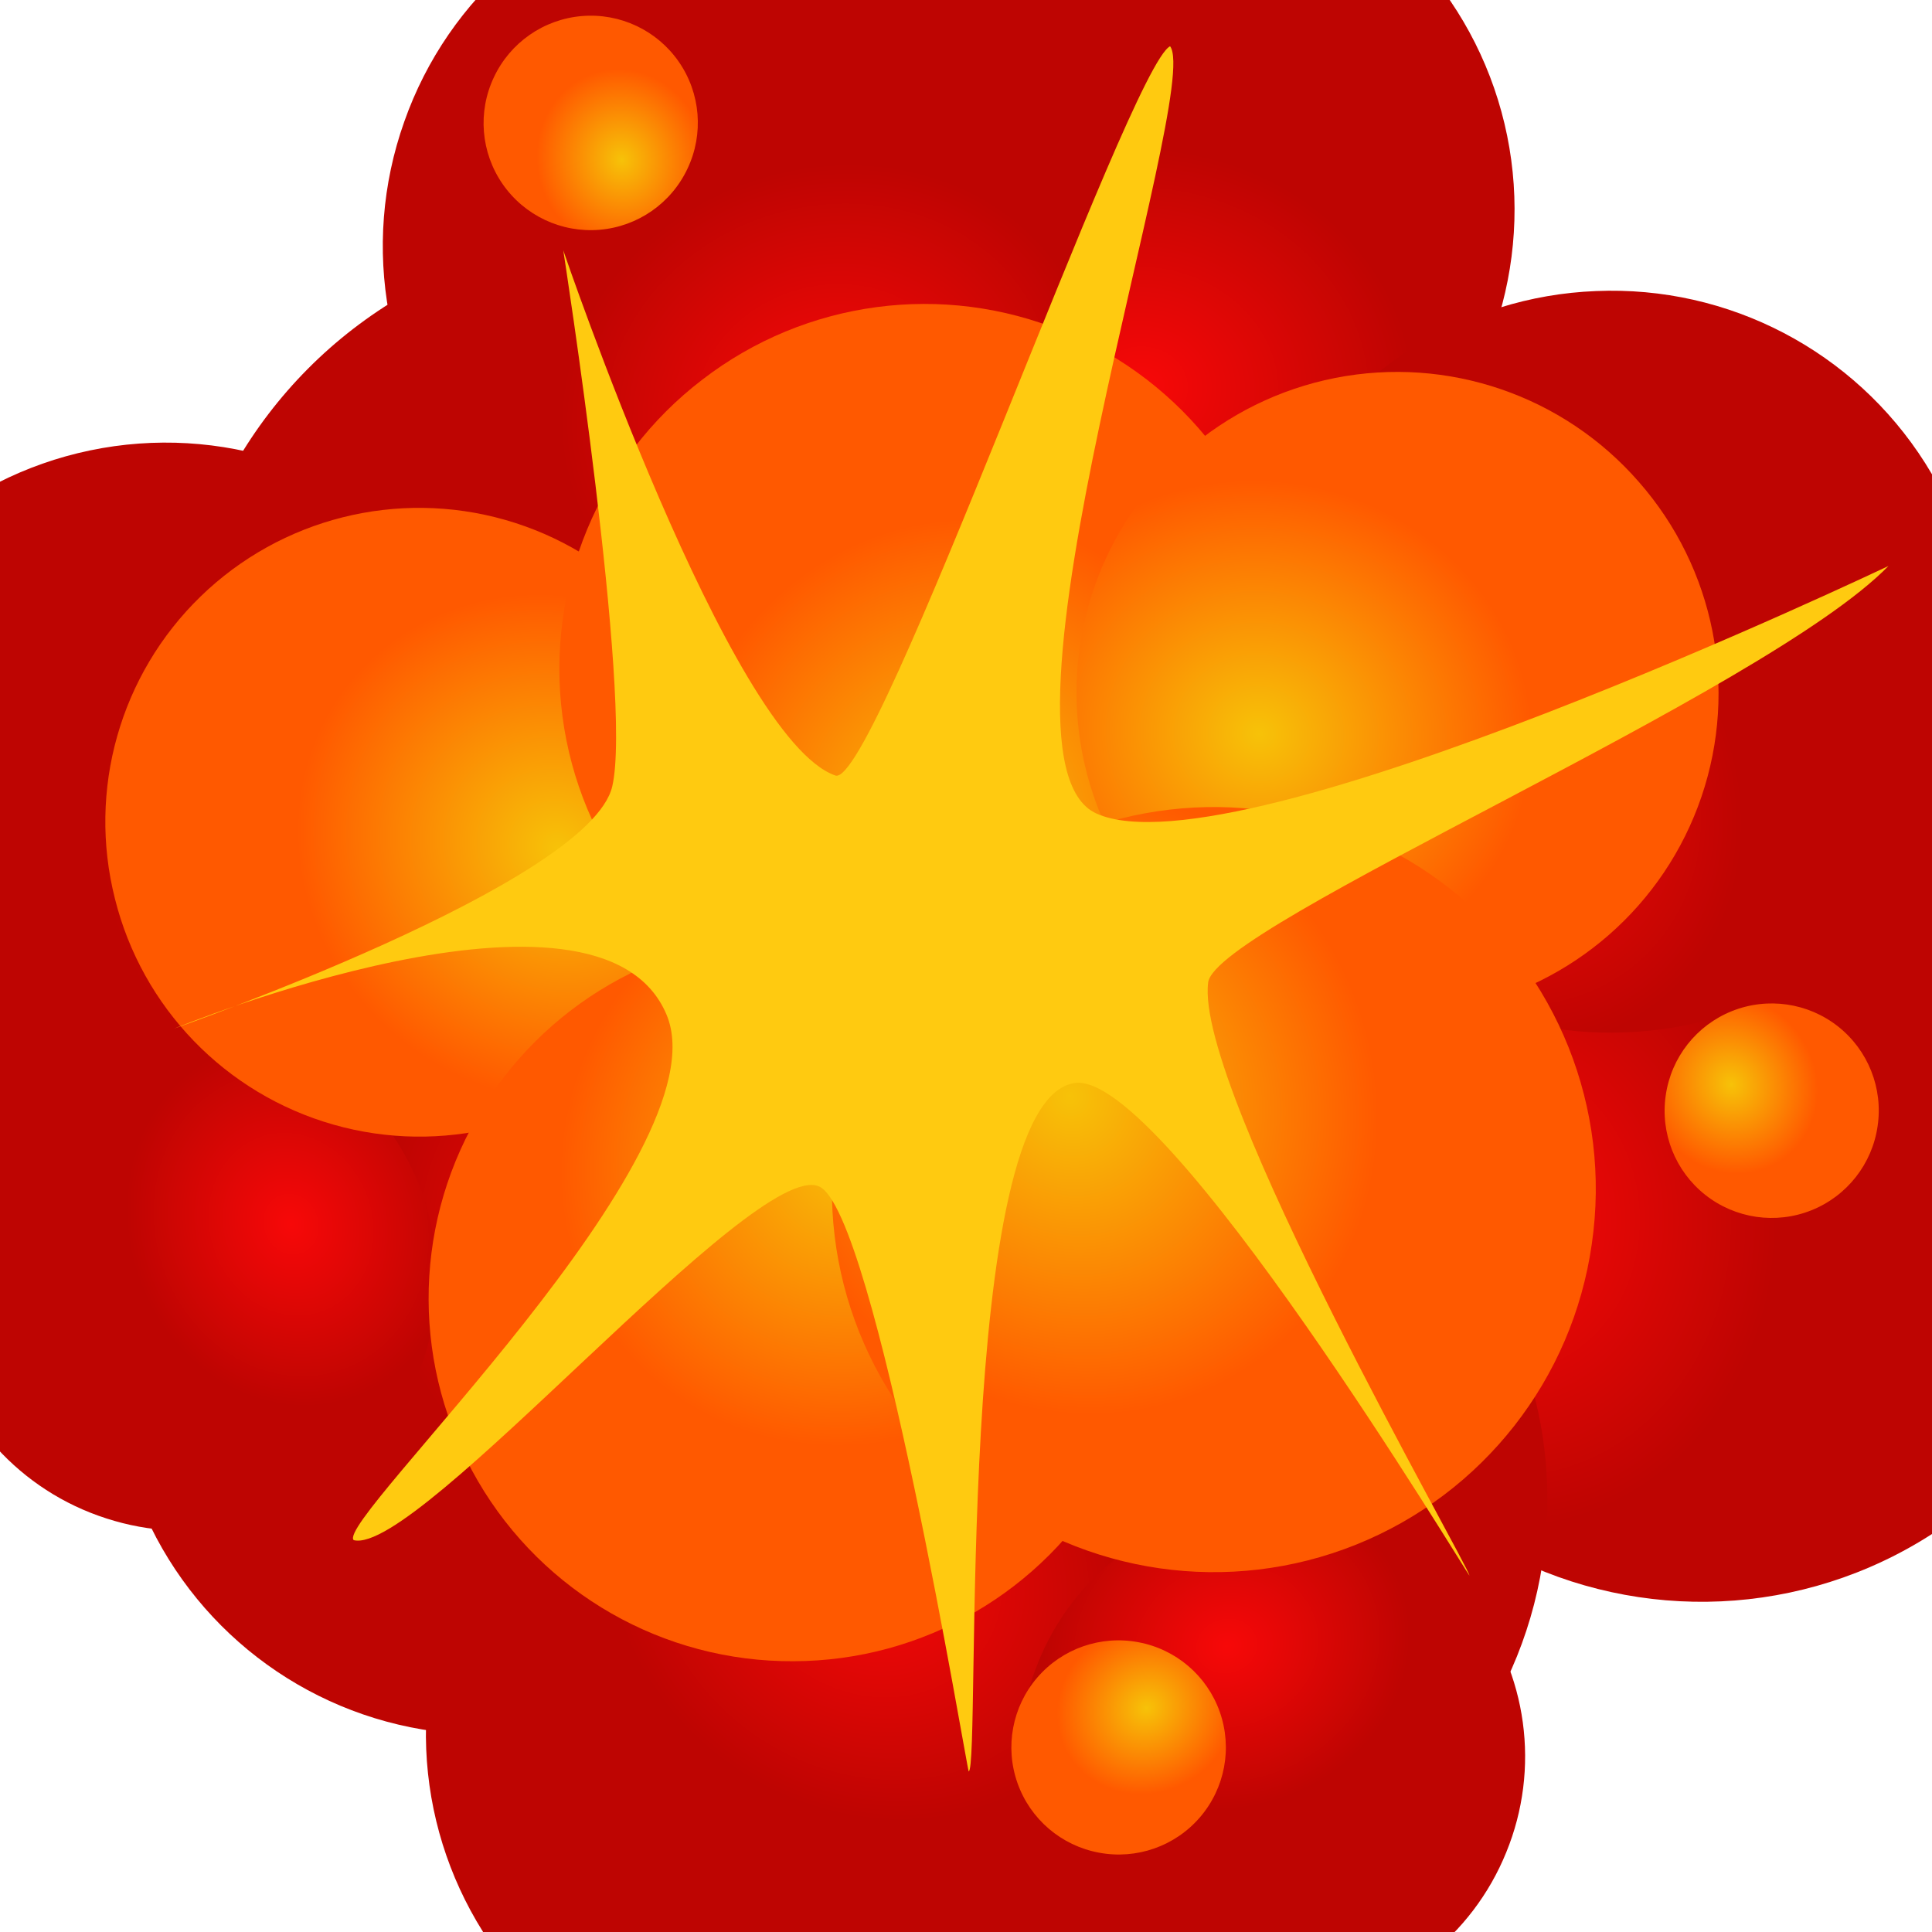
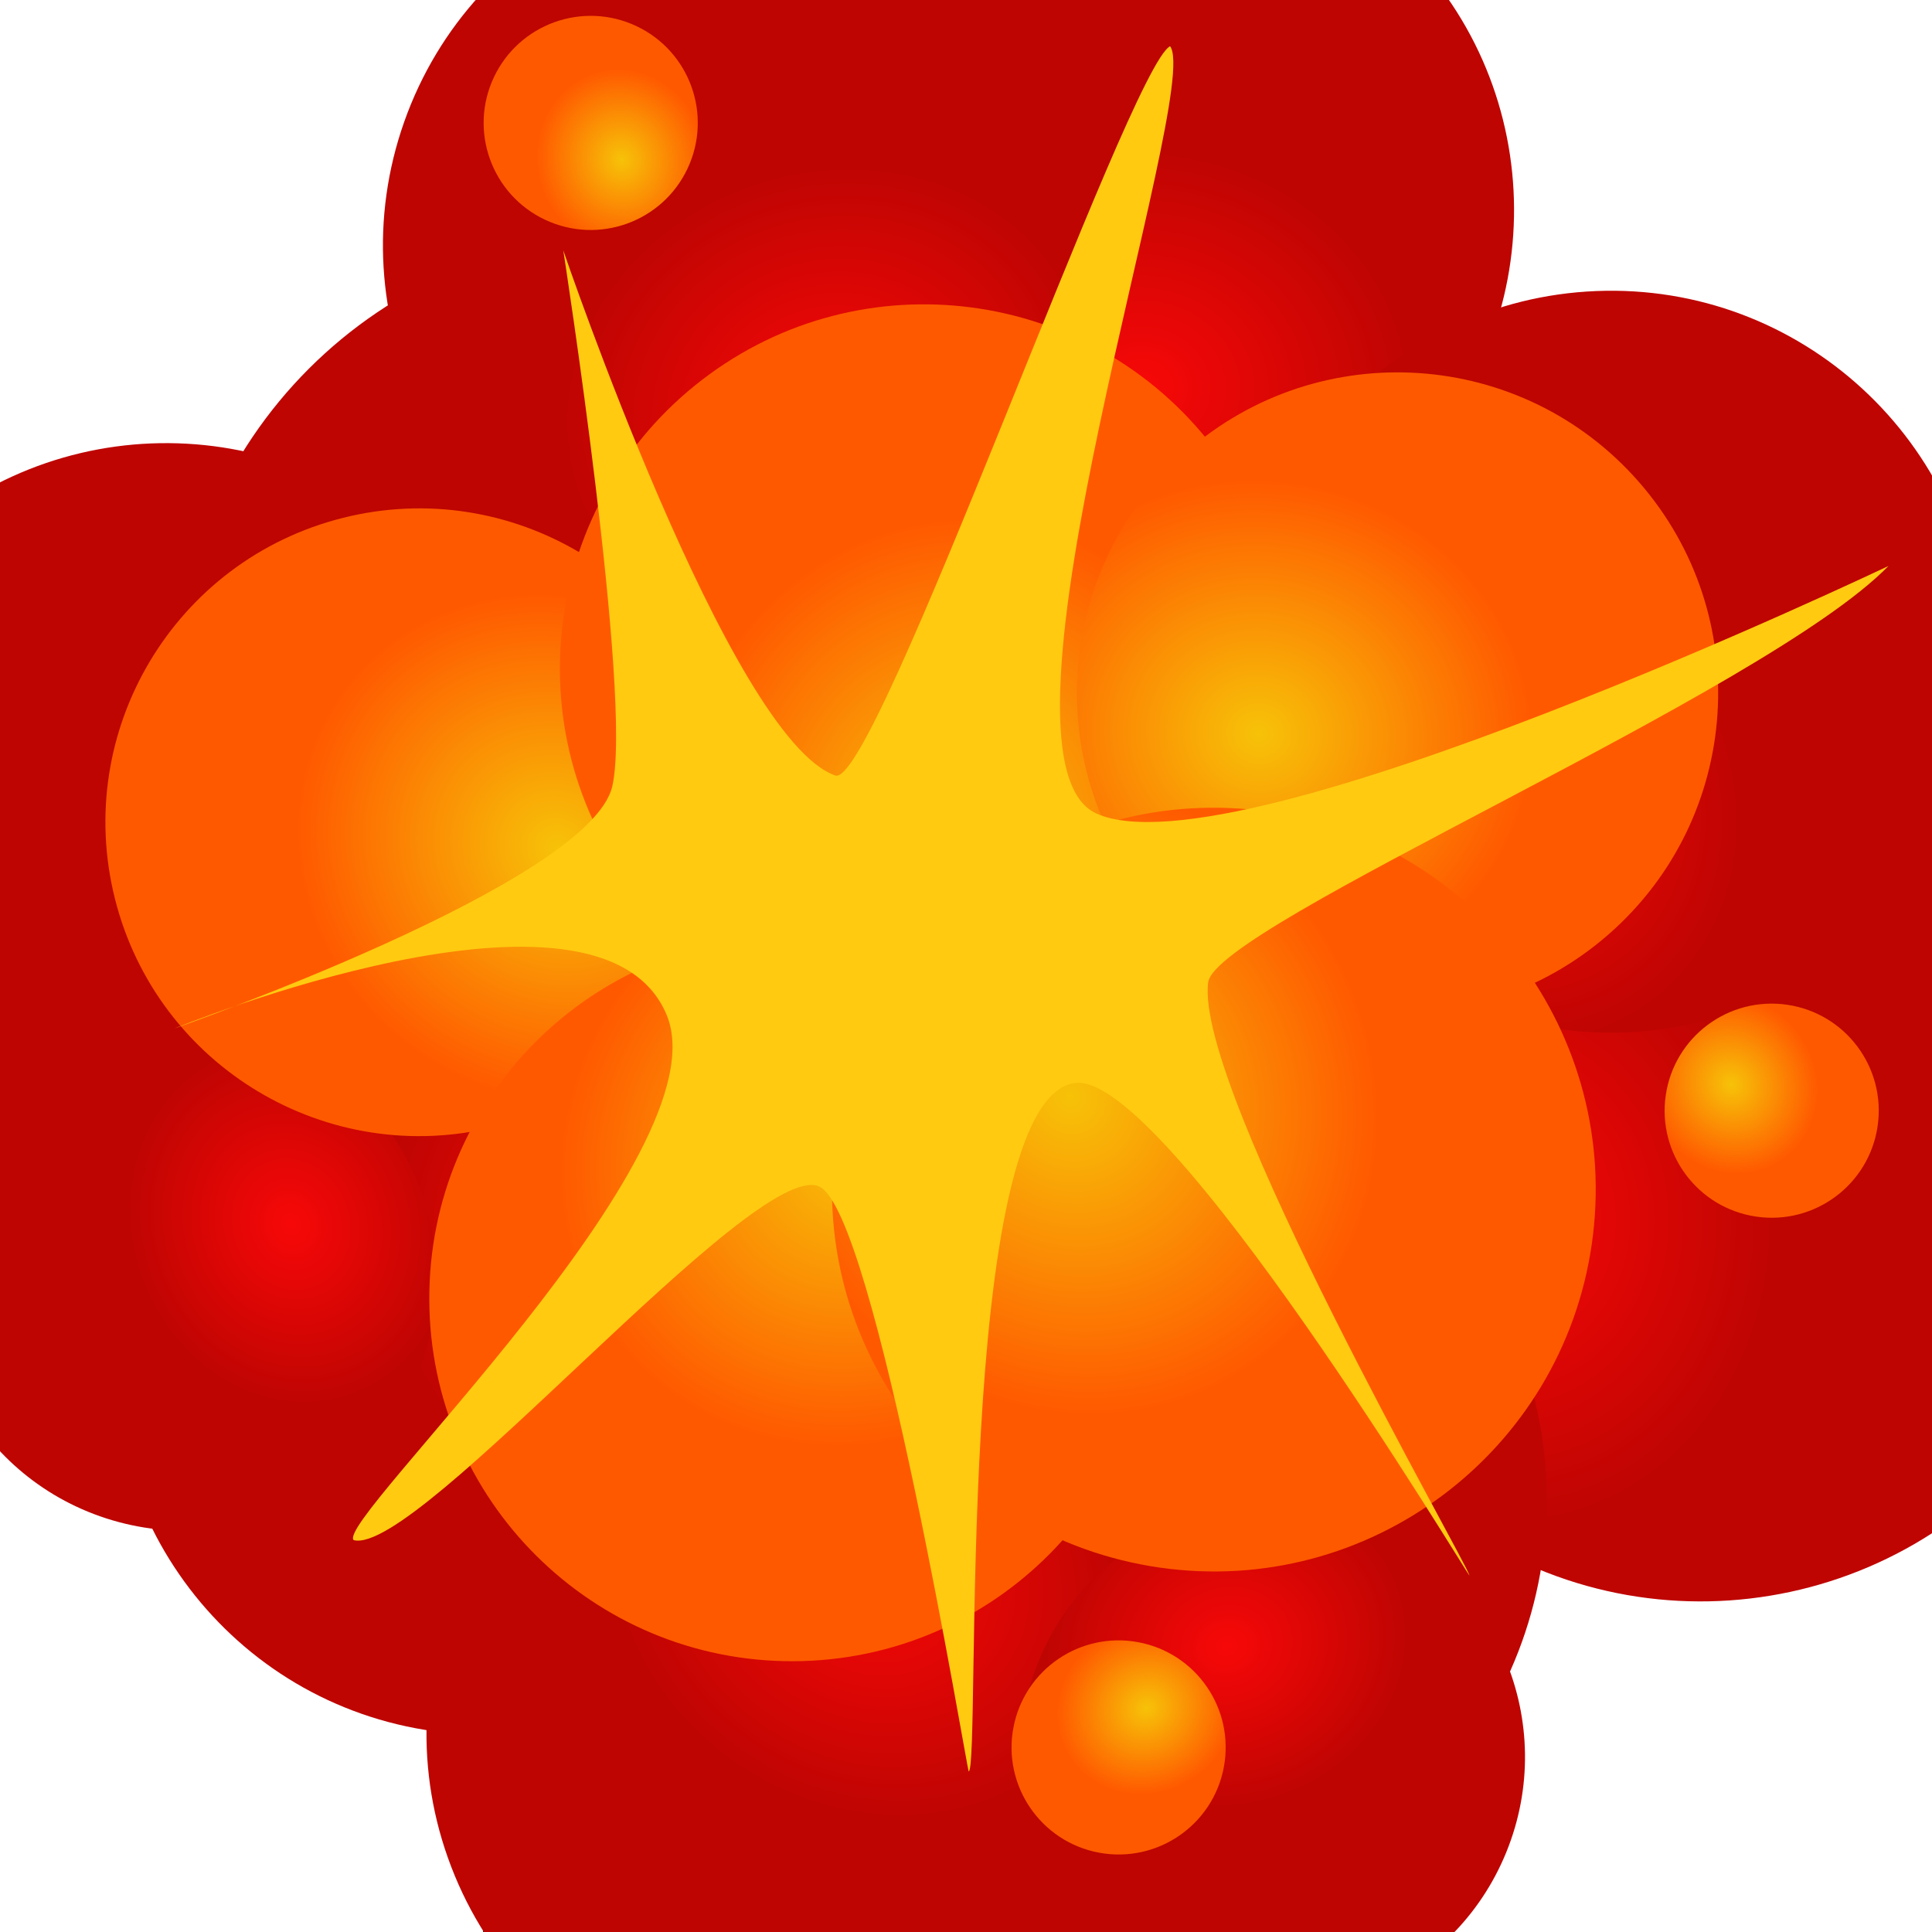
<svg xmlns="http://www.w3.org/2000/svg" xmlns:xlink="http://www.w3.org/1999/xlink" width="1000" height="1000" id="svg2" version="1.1">
  <defs id="defs4">
    <linearGradient id="linearGradient4010">
      <stop style="stop-color:#f7e808;stop-opacity:1;" offset="0" id="stop4012" />
      <stop style="stop-color:#ff7e00;stop-opacity:1;" offset="1" id="stop4014" />
    </linearGradient>
    <linearGradient id="linearGradient3976">
      <stop id="stop3978" offset="0" style="stop-color:#f7c208;stop-opacity:1;" />
      <stop id="stop3980" offset="1" style="stop-color:#ff5900;stop-opacity:1;" />
    </linearGradient>
    <linearGradient id="linearGradient3130">
      <stop style="stop-color:#f70808;stop-opacity:1;" offset="0" id="stop3132" />
      <stop style="stop-color:#be0502;stop-opacity:1;" offset="1" id="stop3134" />
    </linearGradient>
    <linearGradient id="linearGradient3118">
      <stop style="stop-color:#ff0000;stop-opacity:1;" offset="1" id="stop3120" />
      <stop style="stop-color:#ff5c00;stop-opacity:0.996;" offset="1" id="stop3122" />
    </linearGradient>
    <radialGradient xlink:href="#linearGradient3130" id="radialGradient3146" gradientUnits="userSpaceOnUse" gradientTransform="matrix(-0.3908765,-0.5096311,0.5806275,-0.4453286,271.0548,780.1025)" cx="164.048" cy="422.268" fx="164.048" fy="422.268" r="276.761" />
    <radialGradient xlink:href="#linearGradient3130" id="radialGradient3164" gradientUnits="userSpaceOnUse" gradientTransform="matrix(-0.3908765,-0.5096311,0.5806275,-0.4453286,271.0548,780.1025)" cx="164.048" cy="422.268" fx="164.048" fy="422.268" r="276.761" />
    <radialGradient xlink:href="#linearGradient3130" id="radialGradient3168" gradientUnits="userSpaceOnUse" gradientTransform="matrix(-0.3908765,-0.5096311,0.5806275,-0.4453286,271.0548,780.1025)" cx="164.048" cy="422.268" fx="164.048" fy="422.268" r="276.761" />
    <radialGradient xlink:href="#linearGradient3130" id="radialGradient3172" gradientUnits="userSpaceOnUse" gradientTransform="matrix(-0.3908765,-0.5096311,0.5806275,-0.4453286,271.0548,780.1025)" cx="164.048" cy="422.268" fx="164.048" fy="422.268" r="276.761" />
    <radialGradient xlink:href="#linearGradient3130" id="radialGradient3176" gradientUnits="userSpaceOnUse" gradientTransform="matrix(-0.3908765,-0.5096311,0.5806275,-0.4453286,271.0548,780.1025)" cx="164.048" cy="422.268" fx="164.048" fy="422.268" r="276.761" />
    <radialGradient xlink:href="#linearGradient3130" id="radialGradient3180" gradientUnits="userSpaceOnUse" gradientTransform="matrix(-0.3908765,-0.5096311,0.5806275,-0.4453286,271.0548,780.1025)" cx="164.048" cy="422.268" fx="164.048" fy="422.268" r="276.761" />
    <radialGradient xlink:href="#linearGradient3130" id="radialGradient3184" gradientUnits="userSpaceOnUse" gradientTransform="matrix(-0.3908765,-0.5096311,0.5806275,-0.4453286,271.0548,780.1025)" cx="164.048" cy="422.268" fx="164.048" fy="422.268" r="276.761" />
    <radialGradient xlink:href="#linearGradient3130" id="radialGradient3188" gradientUnits="userSpaceOnUse" gradientTransform="matrix(-0.3908765,-0.5096311,0.5806275,-0.4453286,271.0548,780.1025)" cx="164.048" cy="422.268" fx="164.048" fy="422.268" r="276.761" />
    <radialGradient xlink:href="#linearGradient3130" id="radialGradient3192" gradientUnits="userSpaceOnUse" gradientTransform="matrix(-0.3908765,-0.5096311,0.5806275,-0.4453286,271.0548,780.1025)" cx="164.048" cy="422.268" fx="164.048" fy="422.268" r="276.761" />
    <radialGradient xlink:href="#linearGradient3130" id="radialGradient3196" gradientUnits="userSpaceOnUse" gradientTransform="matrix(-0.3908765,-0.5096311,0.5806275,-0.4453286,271.0548,780.1025)" cx="164.048" cy="422.268" fx="164.048" fy="422.268" r="276.761" />
    <radialGradient xlink:href="#linearGradient3130" id="radialGradient3200" gradientUnits="userSpaceOnUse" gradientTransform="matrix(-0.3908765,-0.5096311,0.5806275,-0.4453286,271.0548,780.1025)" cx="164.048" cy="422.268" fx="164.048" fy="422.268" r="276.761" />
    <radialGradient xlink:href="#linearGradient3130" id="radialGradient3202" gradientUnits="userSpaceOnUse" gradientTransform="matrix(-0.3908765,-0.5096311,0.5806275,-0.4453286,271.0548,780.1025)" cx="164.048" cy="422.268" fx="164.048" fy="422.268" r="276.761" />
    <radialGradient xlink:href="#linearGradient3976" id="radialGradient3206" gradientUnits="userSpaceOnUse" gradientTransform="matrix(-0.5517924,-0.6488237,0.6014629,-0.5115158,295.884,849.8069)" cx="207.7" cy="484.869" fx="207.7" fy="484.869" r="276.761" />
    <radialGradient xlink:href="#linearGradient3976" id="radialGradient3984" gradientUnits="userSpaceOnUse" gradientTransform="matrix(-0.5517924,-0.6488237,0.6014629,-0.5115158,295.884,849.8069)" cx="207.7" cy="484.869" fx="207.7" fy="484.869" r="276.761" />
    <radialGradient xlink:href="#linearGradient3976" id="radialGradient3988" gradientUnits="userSpaceOnUse" gradientTransform="matrix(-0.5517924,-0.6488237,0.6014629,-0.5115158,295.884,849.8069)" cx="207.7" cy="484.869" fx="207.7" fy="484.869" r="276.761" />
    <radialGradient xlink:href="#linearGradient3976" id="radialGradient3992" gradientUnits="userSpaceOnUse" gradientTransform="matrix(-0.5517924,-0.6488237,0.6014629,-0.5115158,295.884,849.8069)" cx="207.7" cy="484.869" fx="207.7" fy="484.869" r="276.761" />
    <radialGradient xlink:href="#linearGradient3976" id="radialGradient3996" gradientUnits="userSpaceOnUse" gradientTransform="matrix(-0.5517924,-0.6488237,0.6014629,-0.5115158,295.884,849.8069)" cx="207.7" cy="484.869" fx="207.7" fy="484.869" r="276.761" />
    <radialGradient xlink:href="#linearGradient3976" id="radialGradient4000" gradientUnits="userSpaceOnUse" gradientTransform="matrix(-0.5517924,-0.6488237,0.6014629,-0.5115158,295.884,849.8069)" cx="207.7" cy="484.869" fx="207.7" fy="484.869" r="276.761" />
    <radialGradient xlink:href="#linearGradient3976" id="radialGradient4004" gradientUnits="userSpaceOnUse" gradientTransform="matrix(-0.5517924,-0.6488237,0.6014629,-0.5115158,295.884,849.8069)" cx="207.7" cy="484.869" fx="207.7" fy="484.869" r="276.761" />
    <radialGradient xlink:href="#linearGradient3976" id="radialGradient4018" gradientUnits="userSpaceOnUse" gradientTransform="matrix(-0.5517924,-0.6488237,0.6014629,-0.5115158,295.884,849.8069)" cx="207.7" cy="484.869" fx="207.7" fy="484.869" r="276.761" />
  </defs>
  <g id="layer1" transform="translate(0,-52.36218)">
    <rect style="fill:#2e2e2e;fill-opacity:1;stroke:#000000;stroke-width:0;stroke-linecap:square;stroke-linejoin:miter;stroke-miterlimit:4;stroke-opacity:1;stroke-dasharray:none" id="rect3106" width="500" height="1000" x="250" y="52.362" />
    <rect style="fill:#2e2e2e;fill-opacity:1;stroke:#000000;stroke-width:0;stroke-linecap:square;stroke-linejoin:miter;stroke-miterlimit:4;stroke-opacity:1;stroke-dasharray:none" id="rect3108" width="1000" height="500" x="0" y="302.362" />
    <path style="fill:#2e2e2e;fill-opacity:1;stroke:#000000;stroke-width:0;stroke-linecap:square;stroke-linejoin:miter;stroke-miterlimit:4;stroke-opacity:1;stroke-dasharray:none" d="m 250.563,874.225 0,-124.648 -124.648,0 -124.648,0 0,-249.296 0,-249.296 124.648,0 124.648,0 0,-125.352 0,-125.352 249.296,0 249.296,0 0,125.352 0,125.352 125.352,0 125.352,0 0,249.296 0,249.296 -125.352,0 -125.352,0 0,124.648 0,124.648 -249.296,0 -249.296,0 0,-124.648 z" id="path3110" transform="translate(0,52.36218)" />
    <path style="fill:#b3b3b3;fill-opacity:1;stroke:#000000;stroke-width:0;stroke-linecap:square;stroke-linejoin:miter;stroke-miterlimit:4;stroke-opacity:1;stroke-dasharray:none" d="m 250.563,874.225 0,-124.648 -124.648,0 -124.648,0 0,-249.296 0,-249.296 124.648,0 124.648,0 0,-125.352 0,-125.352 249.296,0 249.296,0 0,125.352 0,125.352 125.352,0 125.352,0 0,249.296 0,249.296 -125.352,0 -125.352,0 0,124.648 0,124.648 -249.296,0 -249.296,0 0,-124.648 z" id="path3112" transform="translate(0,52.36218)" />
-     <path style="fill:url(#radialGradient3146);fill-opacity:1;stroke:#000000;stroke-width:0;stroke-linecap:square;stroke-linejoin:miter;stroke-miterlimit:4;stroke-opacity:1;stroke-dasharray:none" id="path3128" d="m 636.62,414.789 a 276.761,276.761 0 1 1 -553.521,0 276.761,276.761 0 1 1 553.521,0 z" transform="matrix(0.8600509,0,0,0.8600509,18.67183,54.77769)" />
-     <path transform="matrix(-0.6281529,0.8253767,-0.8253767,-0.6281529,1196.794,454.966)" d="m 636.62,414.789 a 276.761,276.761 0 1 1 -553.521,0 276.761,276.761 0 1 1 553.521,0 z" id="use3138" style="fill:url(#radialGradient3180);fill-opacity:1;stroke:#000000;stroke-width:0;stroke-linecap:square;stroke-linejoin:miter;stroke-miterlimit:4;stroke-opacity:1;stroke-dasharray:none" />
-     <path transform="matrix(-0.4319056,0.6680659,-0.6680659,-0.4319056,1312.933,599.7951)" d="m 636.62,414.789 a 276.761,276.761 0 1 1 -553.521,0 276.761,276.761 0 1 1 553.521,0 z" id="use3140" style="fill:url(#radialGradient3202);fill-opacity:1;stroke:#000000;stroke-width:0;stroke-linecap:square;stroke-linejoin:miter;stroke-miterlimit:4;stroke-opacity:1;stroke-dasharray:none" />
-     <path style="fill:url(#radialGradient3172);fill-opacity:1;stroke:#000000;stroke-width:0;stroke-linecap:square;stroke-linejoin:miter;stroke-miterlimit:4;stroke-opacity:1;stroke-dasharray:none" id="use3148" d="m 636.62,414.789 a 276.761,276.761 0 1 1 -553.521,0 276.761,276.761 0 1 1 553.521,0 z" transform="matrix(0.09343741,-0.6874314,0.6874314,0.09343741,-67.93876,966.8599)" />
-     <path style="fill:url(#radialGradient3164);fill-opacity:1;stroke:#000000;stroke-width:0;stroke-linecap:square;stroke-linejoin:miter;stroke-miterlimit:4;stroke-opacity:1;stroke-dasharray:none" id="use3150" d="m 636.62,414.789 a 276.761,276.761 0 1 1 -553.521,0 276.761,276.761 0 1 1 553.521,0 z" transform="matrix(-0.4008554,-0.6753339,0.6753339,-0.4008554,447.3493,1237.956)" />
-     <path transform="matrix(0.5170381,-0.4625625,0.4625625,0.5170381,-291.891,425.727)" d="m 636.62,414.789 a 276.761,276.761 0 1 1 -553.521,0 276.761,276.761 0 1 1 553.521,0 z" id="use3152" style="fill:url(#radialGradient3176);fill-opacity:1;stroke:#000000;stroke-width:0;stroke-linecap:square;stroke-linejoin:miter;stroke-miterlimit:4;stroke-opacity:1;stroke-dasharray:none" />
-     <path style="fill:url(#radialGradient3168);fill-opacity:1;stroke:#000000;stroke-width:0;stroke-linecap:square;stroke-linejoin:miter;stroke-miterlimit:4;stroke-opacity:1;stroke-dasharray:none" id="use3154" d="m 636.62,414.789 a 276.761,276.761 0 1 1 -553.521,0 276.761,276.761 0 1 1 553.521,0 z" transform="matrix(-0.2483377,-0.6477815,0.6477815,-0.2483377,233.4703,1285.905)" />
-     <path transform="matrix(0.4933427,0.4877555,-0.4877555,0.4933427,616.451,-219.1011)" d="m 636.62,414.789 a 276.761,276.761 0 1 1 -553.521,0 276.761,276.761 0 1 1 553.521,0 z" id="use3156" style="fill:url(#radialGradient3184);fill-opacity:1;stroke:#000000;stroke-width:0;stroke-linecap:square;stroke-linejoin:miter;stroke-miterlimit:4;stroke-opacity:1;stroke-dasharray:none" />
-     <path style="fill:url(#radialGradient3188);fill-opacity:1;stroke:#000000;stroke-width:0;stroke-linecap:square;stroke-linejoin:miter;stroke-miterlimit:4;stroke-opacity:1;stroke-dasharray:none" id="path3186" d="m 636.62,414.789 a 276.761,276.761 0 1 1 -553.521,0 276.761,276.761 0 1 1 553.521,0 z" transform="matrix(0.02820148,0.693179,-0.693179,0.02820148,1111.297,133.7135)" />
-     <path style="fill:url(#radialGradient3192);fill-opacity:1;stroke:#000000;stroke-width:0;stroke-linecap:square;stroke-linejoin:miter;stroke-miterlimit:4;stroke-opacity:1;stroke-dasharray:none" id="path3190" d="m 636.62,414.789 a 276.761,276.761 0 1 1 -553.521,0 276.761,276.761 0 1 1 553.521,0 z" transform="matrix(0.6540375,0.2313601,-0.2313601,0.6540375,250.8652,-175.1794)" />
-     <path style="fill:url(#radialGradient3196);fill-opacity:1;stroke:#000000;stroke-width:0;stroke-linecap:square;stroke-linejoin:miter;stroke-miterlimit:4;stroke-opacity:1;stroke-dasharray:none" id="path3194" d="m 636.62,414.789 a 276.761,276.761 0 1 1 -553.521,0 276.761,276.761 0 1 1 553.521,0 z" transform="matrix(0.1449859,-0.4495803,0.4495803,0.1449859,-143.4648,815.5192)" />
-     <path transform="matrix(-0.4373962,-0.1784038,0.1784038,-0.4373962,741.972,1207.387)" d="m 636.62,414.789 a 276.761,276.761 0 1 1 -553.521,0 276.761,276.761 0 1 1 553.521,0 z" id="path3198" style="fill:url(#radialGradient3200);fill-opacity:1;stroke:#000000;stroke-width:0;stroke-linecap:square;stroke-linejoin:miter;stroke-miterlimit:4;stroke-opacity:1;stroke-dasharray:none" />
-     <path transform="matrix(0.5691696,-0.1430972,0.1430972,0.5691696,-47.15443,293.3663)" d="m 636.62,414.789 a 276.761,276.761 0 1 1 -553.521,0 276.761,276.761 0 1 1 553.521,0 z" id="path3204" style="fill:url(#radialGradient3206);fill-opacity:1;stroke:#000000;stroke-width:0;stroke-linecap:square;stroke-linejoin:miter;stroke-miterlimit:4;stroke-opacity:1;stroke-dasharray:none" />
-     <path style="fill:url(#radialGradient3984);fill-opacity:1;stroke:#000000;stroke-width:0;stroke-linecap:square;stroke-linejoin:miter;stroke-miterlimit:4;stroke-opacity:1;stroke-dasharray:none" id="path3982" d="m 636.62,414.789 a 276.761,276.761 0 1 1 -553.521,0 276.761,276.761 0 1 1 553.521,0 z" transform="matrix(0.4148025,0.5401241,-0.5401241,0.4148025,553.0561,31.95508)" />
-     <path transform="matrix(-0.4513314,0.3947736,-0.3947736,-0.4513314,1049.523,456.1994)" d="m 636.62,414.789 a 276.761,276.761 0 1 1 -553.521,0 276.761,276.761 0 1 1 553.521,0 z" id="path3986" style="fill:url(#radialGradient3988);fill-opacity:1;stroke:#000000;stroke-width:0;stroke-linecap:square;stroke-linejoin:miter;stroke-miterlimit:4;stroke-opacity:1;stroke-dasharray:none" />
-     <path style="fill:url(#radialGradient3992);fill-opacity:1;stroke:#000000;stroke-width:0;stroke-linecap:square;stroke-linejoin:miter;stroke-miterlimit:4;stroke-opacity:1;stroke-dasharray:none" id="path3990" d="m 636.62,414.789 a 276.761,276.761 0 1 1 -553.521,0 276.761,276.761 0 1 1 553.521,0 z" transform="matrix(-0.00243715,-0.6784763,0.6784763,-0.00243715,129.432,969.6022)" />
-     <path style="fill:url(#radialGradient3996);fill-opacity:1;stroke:#000000;stroke-width:0;stroke-linecap:square;stroke-linejoin:miter;stroke-miterlimit:4;stroke-opacity:1;stroke-dasharray:none" id="path3994" d="m 636.62,414.789 a 276.761,276.761 0 1 1 -553.521,0 276.761,276.761 0 1 1 553.521,0 z" transform="matrix(-0.7068612,-0.1014969,0.1014969,-0.7068612,840.5598,997.8201)" />
-     <path style="fill:url(#radialGradient4000);fill-opacity:1;stroke:#000000;stroke-width:0;stroke-linecap:square;stroke-linejoin:miter;stroke-miterlimit:4;stroke-opacity:1;stroke-dasharray:none" id="path3998" d="m 636.62,414.789 a 276.761,276.761 0 1 1 -553.521,0 276.761,276.761 0 1 1 553.521,0 z" transform="matrix(0.1811005,0.08535173,-0.08535173,0.1811005,275.9862,10.15169)" />
-     <path transform="matrix(0.03687981,-0.1967795,0.1967795,0.03687981,484.0999,1012.345)" d="m 636.62,414.789 a 276.761,276.761 0 1 1 -553.521,0 276.761,276.761 0 1 1 553.521,0 z" id="path4002" style="fill:url(#radialGradient4004);fill-opacity:1;stroke:#000000;stroke-width:0;stroke-linecap:square;stroke-linejoin:miter;stroke-miterlimit:4;stroke-opacity:1;stroke-dasharray:none" />
-     <path style="fill:url(#radialGradient4018);fill-opacity:1;stroke:#000000;stroke-width:0;stroke-linecap:square;stroke-linejoin:miter;stroke-miterlimit:4;stroke-opacity:1;stroke-dasharray:none" id="path4016" d="m 636.62,414.789 a 276.761,276.761 0 1 1 -553.521,0 276.761,276.761 0 1 1 553.521,0 z" transform="matrix(-0.1981312,-0.02874623,0.02874623,-0.1981312,976.3972,719.7795)" />
+     <path style="fill:url(#radialGradient3146);fill-opacity:1;stroke:#000000;stroke-width:0;stroke-linecap:square;stroke-linejoin:miter;stroke-miterlimit:4;stroke-opacity:1;stroke-dasharray:none" id="path3128" d="m 636.62,414.789 c 0,152.851 -123.91,276.761 -276.761,276.761 -152.851,0 -276.761,-123.91 -276.761,-276.761 0,-152.851 123.91,-276.761 276.761,-276.761 152.851,0 276.761,123.91 276.761,276.761 z" transform="matrix(0.8600509,0,0,0.8600509,18.67183,54.77769)" />
+     <path transform="matrix(-0.6281529,0.8253767,-0.8253767,-0.6281529,1196.794,454.966)" d="m 636.62,414.789 c 0,152.851 -123.91,276.761 -276.761,276.761 -152.851,0 -276.761,-123.91 -276.761,-276.761 0,-152.851 123.91,-276.761 276.761,-276.761 152.851,0 276.761,123.91 276.761,276.761 z" id="use3138" style="fill:url(#radialGradient3180);fill-opacity:1;stroke:#000000;stroke-width:0;stroke-linecap:square;stroke-linejoin:miter;stroke-miterlimit:4;stroke-opacity:1;stroke-dasharray:none" />
+     <path transform="matrix(-0.4319056,0.6680659,-0.6680659,-0.4319056,1312.933,599.7951)" d="m 636.62,414.789 c 0,152.851 -123.91,276.761 -276.761,276.761 -152.851,0 -276.761,-123.91 -276.761,-276.761 0,-152.851 123.91,-276.761 276.761,-276.761 152.851,0 276.761,123.91 276.761,276.761 z" id="use3140" style="fill:url(#radialGradient3202);fill-opacity:1;stroke:#000000;stroke-width:0;stroke-linecap:square;stroke-linejoin:miter;stroke-miterlimit:4;stroke-opacity:1;stroke-dasharray:none" />
+     <path style="fill:url(#radialGradient3172);fill-opacity:1;stroke:#000000;stroke-width:0;stroke-linecap:square;stroke-linejoin:miter;stroke-miterlimit:4;stroke-opacity:1;stroke-dasharray:none" id="use3148" d="m 636.62,414.789 c 0,152.851 -123.91,276.761 -276.761,276.761 -152.851,0 -276.761,-123.91 -276.761,-276.761 0,-152.851 123.91,-276.761 276.761,-276.761 152.851,0 276.761,123.91 276.761,276.761 z" transform="matrix(0.09343741,-0.6874314,0.6874314,0.09343741,-67.93876,966.8599)" />
+     <path style="fill:url(#radialGradient3164);fill-opacity:1;stroke:#000000;stroke-width:0;stroke-linecap:square;stroke-linejoin:miter;stroke-miterlimit:4;stroke-opacity:1;stroke-dasharray:none" id="use3150" d="m 636.62,414.789 c 0,152.851 -123.91,276.761 -276.761,276.761 -152.851,0 -276.761,-123.91 -276.761,-276.761 0,-152.851 123.91,-276.761 276.761,-276.761 152.851,0 276.761,123.91 276.761,276.761 z" transform="matrix(-0.4008554,-0.6753339,0.6753339,-0.4008554,447.3493,1237.956)" />
+     <path transform="matrix(0.5170381,-0.4625625,0.4625625,0.5170381,-291.891,425.727)" d="m 636.62,414.789 c 0,152.851 -123.91,276.761 -276.761,276.761 -152.851,0 -276.761,-123.91 -276.761,-276.761 0,-152.851 123.91,-276.761 276.761,-276.761 152.851,0 276.761,123.91 276.761,276.761 z" id="use3152" style="fill:url(#radialGradient3176);fill-opacity:1;stroke:#000000;stroke-width:0;stroke-linecap:square;stroke-linejoin:miter;stroke-miterlimit:4;stroke-opacity:1;stroke-dasharray:none" />
+     <path style="fill:url(#radialGradient3168);fill-opacity:1;stroke:#000000;stroke-width:0;stroke-linecap:square;stroke-linejoin:miter;stroke-miterlimit:4;stroke-opacity:1;stroke-dasharray:none" id="use3154" d="m 636.62,414.789 c 0,152.851 -123.91,276.761 -276.761,276.761 -152.851,0 -276.761,-123.91 -276.761,-276.761 0,-152.851 123.91,-276.761 276.761,-276.761 152.851,0 276.761,123.91 276.761,276.761 z" transform="matrix(-0.2483377,-0.6477815,0.6477815,-0.2483377,233.4703,1285.905)" />
+     <path transform="matrix(0.4933427,0.4877555,-0.4877555,0.4933427,616.451,-219.1011)" d="m 636.62,414.789 c 0,152.851 -123.91,276.761 -276.761,276.761 -152.851,0 -276.761,-123.91 -276.761,-276.761 0,-152.851 123.91,-276.761 276.761,-276.761 152.851,0 276.761,123.91 276.761,276.761 z" id="use3156" style="fill:url(#radialGradient3184);fill-opacity:1;stroke:#000000;stroke-width:0;stroke-linecap:square;stroke-linejoin:miter;stroke-miterlimit:4;stroke-opacity:1;stroke-dasharray:none" />
+     <path style="fill:url(#radialGradient3188);fill-opacity:1;stroke:#000000;stroke-width:0;stroke-linecap:square;stroke-linejoin:miter;stroke-miterlimit:4;stroke-opacity:1;stroke-dasharray:none" id="path3186" d="m 636.62,414.789 c 0,152.851 -123.91,276.761 -276.761,276.761 -152.851,0 -276.761,-123.91 -276.761,-276.761 0,-152.851 123.91,-276.761 276.761,-276.761 152.851,0 276.761,123.91 276.761,276.761 z" transform="matrix(0.02820148,0.693179,-0.693179,0.02820148,1111.297,133.7135)" />
+     <path style="fill:url(#radialGradient3192);fill-opacity:1;stroke:#000000;stroke-width:0;stroke-linecap:square;stroke-linejoin:miter;stroke-miterlimit:4;stroke-opacity:1;stroke-dasharray:none" id="path3190" d="m 636.62,414.789 c 0,152.851 -123.91,276.761 -276.761,276.761 -152.851,0 -276.761,-123.91 -276.761,-276.761 0,-152.851 123.91,-276.761 276.761,-276.761 152.851,0 276.761,123.91 276.761,276.761 z" transform="matrix(0.6540375,0.2313601,-0.2313601,0.6540375,250.8652,-175.1794)" />
+     <path style="fill:url(#radialGradient3196);fill-opacity:1;stroke:#000000;stroke-width:0;stroke-linecap:square;stroke-linejoin:miter;stroke-miterlimit:4;stroke-opacity:1;stroke-dasharray:none" id="path3194" d="m 636.62,414.789 c 0,152.851 -123.91,276.761 -276.761,276.761 -152.851,0 -276.761,-123.91 -276.761,-276.761 0,-152.851 123.91,-276.761 276.761,-276.761 152.851,0 276.761,123.91 276.761,276.761 z" transform="matrix(0.1449859,-0.4495803,0.4495803,0.1449859,-143.4648,815.5192)" />
+     <path transform="matrix(-0.4373962,-0.1784038,0.1784038,-0.4373962,741.972,1207.387)" d="m 636.62,414.789 c 0,152.851 -123.91,276.761 -276.761,276.761 -152.851,0 -276.761,-123.91 -276.761,-276.761 0,-152.851 123.91,-276.761 276.761,-276.761 152.851,0 276.761,123.91 276.761,276.761 z" id="path3198" style="fill:url(#radialGradient3200);fill-opacity:1;stroke:#000000;stroke-width:0;stroke-linecap:square;stroke-linejoin:miter;stroke-miterlimit:4;stroke-opacity:1;stroke-dasharray:none" />
+     <path transform="matrix(0.5691696,-0.1430972,0.1430972,0.5691696,-47.15443,293.3663)" d="m 636.62,414.789 c 0,152.851 -123.91,276.761 -276.761,276.761 -152.851,0 -276.761,-123.91 -276.761,-276.761 0,-152.851 123.91,-276.761 276.761,-276.761 152.851,0 276.761,123.91 276.761,276.761 z" id="path3204" style="fill:url(#radialGradient3206);fill-opacity:1;stroke:#000000;stroke-width:0;stroke-linecap:square;stroke-linejoin:miter;stroke-miterlimit:4;stroke-opacity:1;stroke-dasharray:none" />
+     <path style="fill:url(#radialGradient3984);fill-opacity:1;stroke:#000000;stroke-width:0;stroke-linecap:square;stroke-linejoin:miter;stroke-miterlimit:4;stroke-opacity:1;stroke-dasharray:none" id="path3982" d="m 636.62,414.789 c 0,152.851 -123.91,276.761 -276.761,276.761 -152.851,0 -276.761,-123.91 -276.761,-276.761 0,-152.851 123.91,-276.761 276.761,-276.761 152.851,0 276.761,123.91 276.761,276.761 z" transform="matrix(0.4148025,0.5401241,-0.5401241,0.4148025,553.0561,31.95508)" />
+     <path transform="matrix(-0.4513314,0.3947736,-0.3947736,-0.4513314,1049.523,456.1994)" d="m 636.62,414.789 c 0,152.851 -123.91,276.761 -276.761,276.761 -152.851,0 -276.761,-123.91 -276.761,-276.761 0,-152.851 123.91,-276.761 276.761,-276.761 152.851,0 276.761,123.91 276.761,276.761 z" id="path3986" style="fill:url(#radialGradient3988);fill-opacity:1;stroke:#000000;stroke-width:0;stroke-linecap:square;stroke-linejoin:miter;stroke-miterlimit:4;stroke-opacity:1;stroke-dasharray:none" />
+     <path style="fill:url(#radialGradient3992);fill-opacity:1;stroke:#000000;stroke-width:0;stroke-linecap:square;stroke-linejoin:miter;stroke-miterlimit:4;stroke-opacity:1;stroke-dasharray:none" id="path3990" d="m 636.62,414.789 c 0,152.851 -123.91,276.761 -276.761,276.761 -152.851,0 -276.761,-123.91 -276.761,-276.761 0,-152.851 123.91,-276.761 276.761,-276.761 152.851,0 276.761,123.91 276.761,276.761 z" transform="matrix(-0.00243715,-0.6784763,0.6784763,-0.00243715,129.432,969.6022)" />
+     <path style="fill:url(#radialGradient3996);fill-opacity:1;stroke:#000000;stroke-width:0;stroke-linecap:square;stroke-linejoin:miter;stroke-miterlimit:4;stroke-opacity:1;stroke-dasharray:none" id="path3994" d="m 636.62,414.789 c 0,152.851 -123.91,276.761 -276.761,276.761 -152.851,0 -276.761,-123.91 -276.761,-276.761 0,-152.851 123.91,-276.761 276.761,-276.761 152.851,0 276.761,123.91 276.761,276.761 z" transform="matrix(-0.7068612,-0.1014969,0.1014969,-0.7068612,840.5598,997.8201)" />
+     <path style="fill:url(#radialGradient4000);fill-opacity:1;stroke:#000000;stroke-width:0;stroke-linecap:square;stroke-linejoin:miter;stroke-miterlimit:4;stroke-opacity:1;stroke-dasharray:none" id="path3998" d="m 636.62,414.789 c 0,152.851 -123.91,276.761 -276.761,276.761 -152.851,0 -276.761,-123.91 -276.761,-276.761 0,-152.851 123.91,-276.761 276.761,-276.761 152.851,0 276.761,123.91 276.761,276.761 z" transform="matrix(0.1811005,0.08535173,-0.08535173,0.1811005,275.9862,10.15169)" />
+     <path transform="matrix(0.03687981,-0.1967795,0.1967795,0.03687981,484.0999,1012.345)" d="m 636.62,414.789 c 0,152.851 -123.91,276.761 -276.761,276.761 -152.851,0 -276.761,-123.91 -276.761,-276.761 0,-152.851 123.91,-276.761 276.761,-276.761 152.851,0 276.761,123.91 276.761,276.761 z" id="path4002" style="fill:url(#radialGradient4004);fill-opacity:1;stroke:#000000;stroke-width:0;stroke-linecap:square;stroke-linejoin:miter;stroke-miterlimit:4;stroke-opacity:1;stroke-dasharray:none" />
+     <path style="fill:url(#radialGradient4018);fill-opacity:1;stroke:#000000;stroke-width:0;stroke-linecap:square;stroke-linejoin:miter;stroke-miterlimit:4;stroke-opacity:1;stroke-dasharray:none" id="path4016" d="m 636.62,414.789 c 0,152.851 -123.91,276.761 -276.761,276.761 -152.851,0 -276.761,-123.91 -276.761,-276.761 0,-152.851 123.91,-276.761 276.761,-276.761 152.851,0 276.761,123.91 276.761,276.761 z" transform="matrix(-0.1981312,-0.02874623,0.02874623,-0.1981312,976.3972,719.7795)" />
    <path style="fill:#ffca10;fill-opacity:1;stroke:none" d="m 345.07,577.714 c -34.591,-83.372 -254.93,7.042 -254.93,7.042 0,0 215.006,-74.993 226.761,-125.352 10.694,-45.815 -25.352,-277.465 -25.352,-277.465 0,0 86.018,252.779 140.845,271.831 C 453.092,460.963 584.368,86.939 605.634,76.306 622.647,98.636 503.862,445.067 567.606,473.489 640.663,506.063 977.401,345.266 977.465,345.32 913.41,411.061 629.306,530.972 625.352,560.813 618.017,616.18 760.563,863.235 760.563,867.855 759.886,867.917 602.699,606.444 556.338,612.926 493.391,621.725 507.884,966.878 501.408,969.264 500.506,968.52 453.025,679.122 423.944,666.447 390.192,651.736 216.502,857.896 183.099,849.545 172.497,840.003 375.006,649.868 345.07,577.714 z" id="path4022" />
  </g>
</svg>
